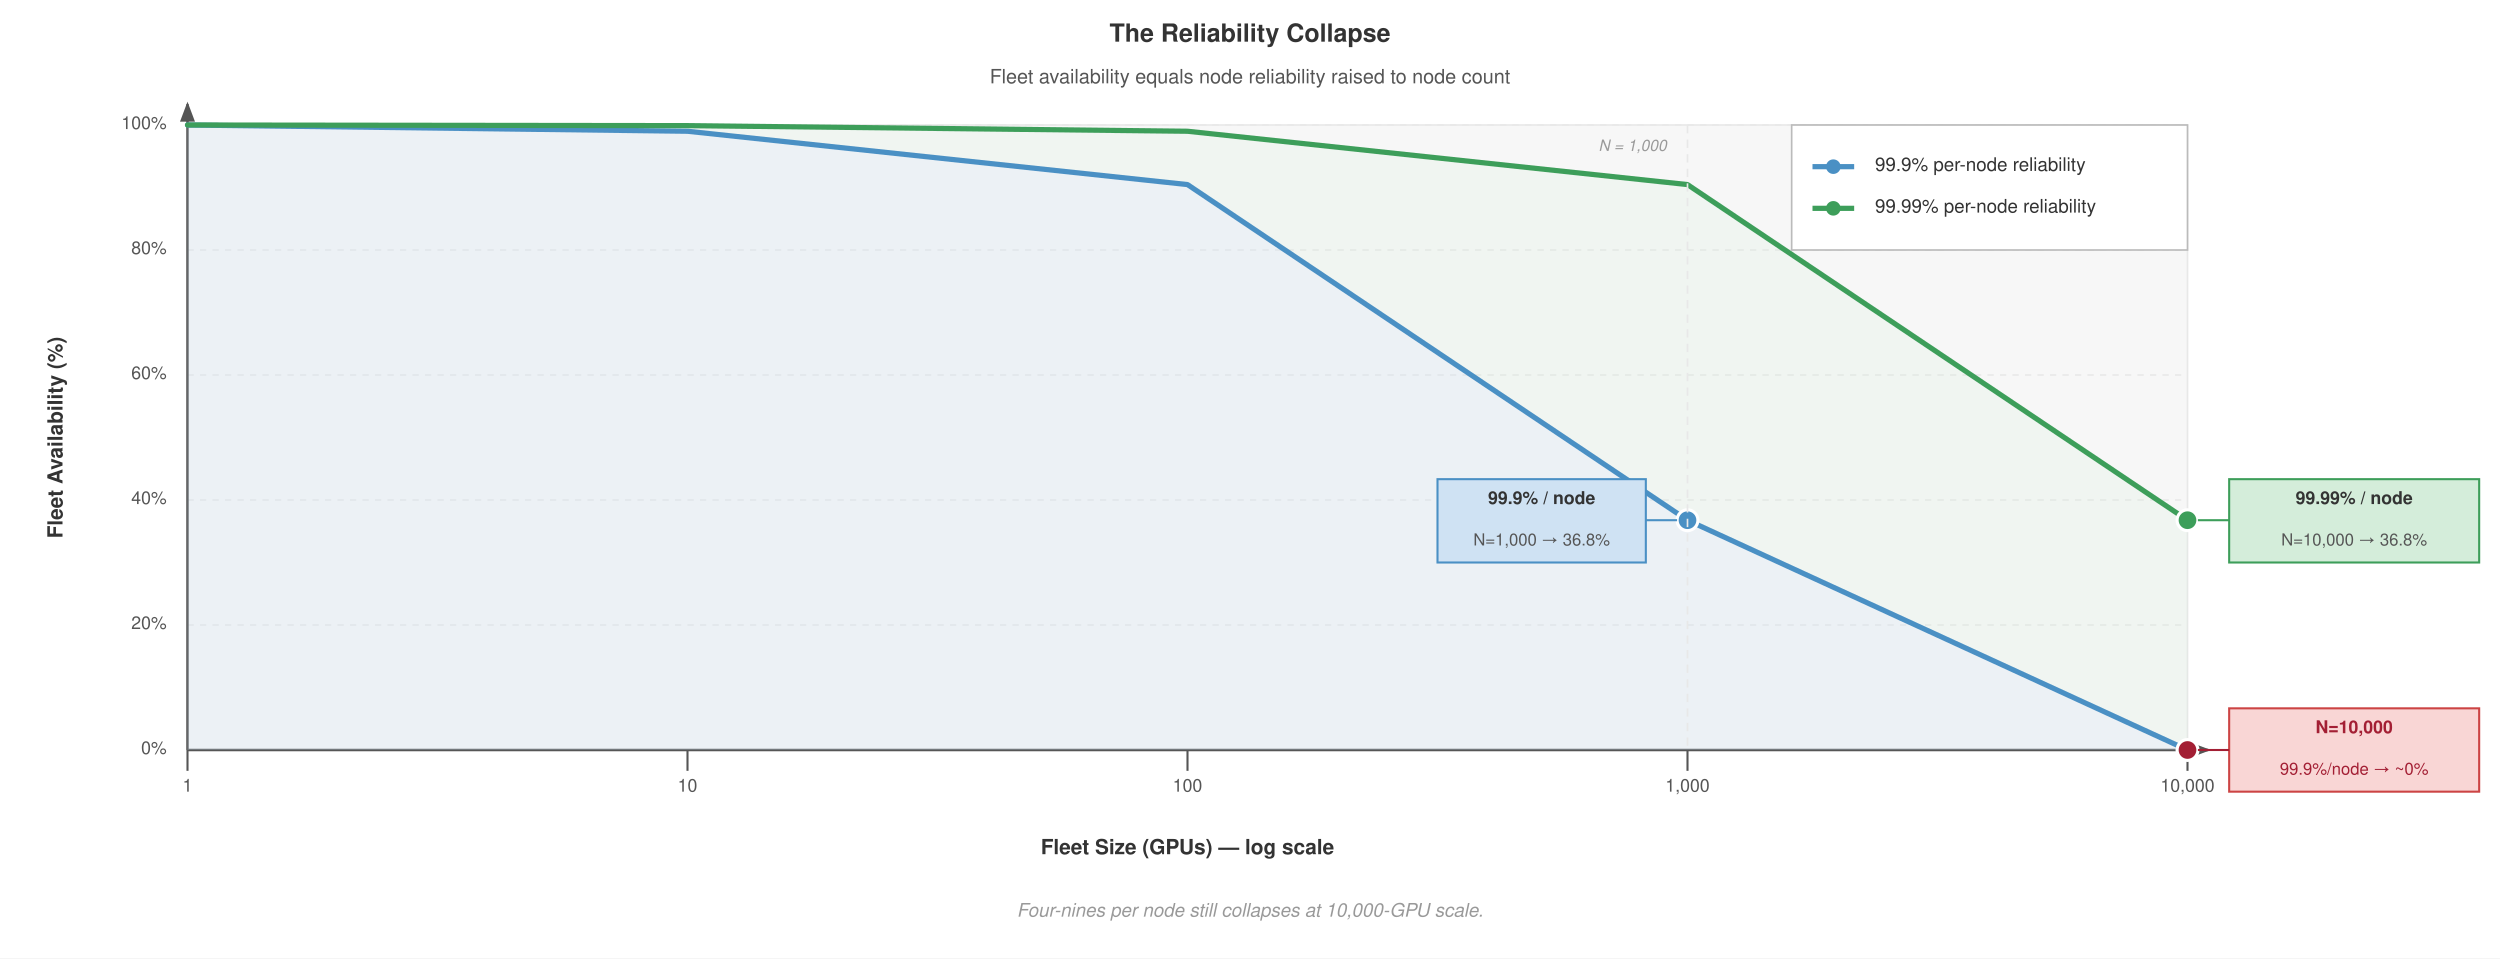
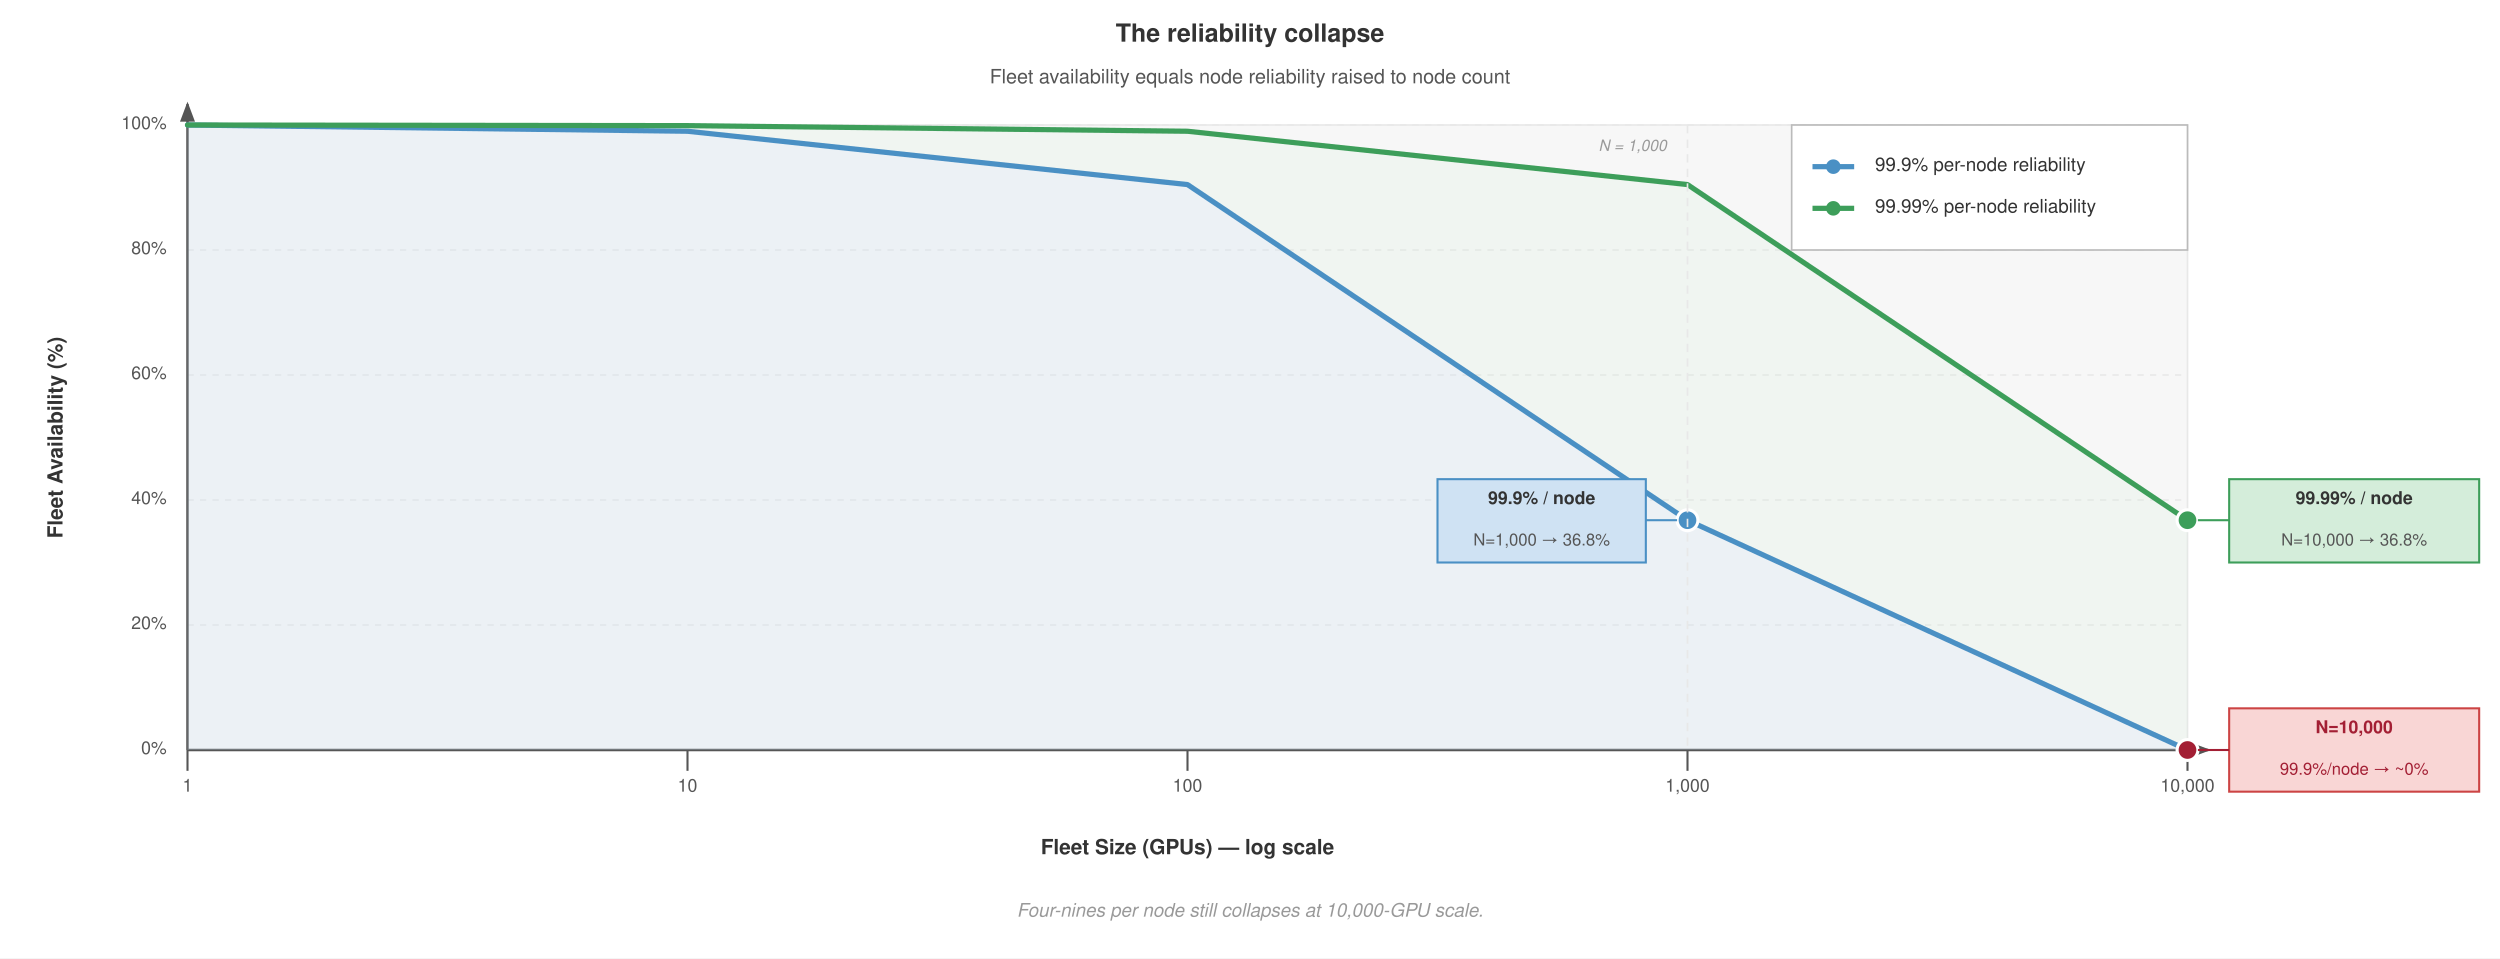
<svg xmlns="http://www.w3.org/2000/svg" font-family="Helvetica Neue, Helvetica, Arial, sans-serif" viewBox="0 0 1200 460">
  <rect width="1200" height="460" fill="#fff" />
  <defs>
    <marker id="arrow" markerWidth="8" markerHeight="6" refX="7" refY="3" orient="auto">
      <path d="M0,0 L8,3 L0,6 Z" fill="#555" />
    </marker>
    <marker id="arrow-red" markerWidth="8" markerHeight="6" refX="7" refY="3" orient="auto">
      <path d="M0,0 L8,3 L0,6 Z" fill="#a31f34" />
    </marker>
    <marker id="arrow-green" markerWidth="8" markerHeight="6" refX="7" refY="3" orient="auto">
      <path d="M0,0 L8,3 L0,6 Z" fill="#3d9e5a" />
    </marker>
  </defs>
-   <text x="600" y="20" text-anchor="middle" font-size="12" font-weight="700" fill="#333">The Reliability Collapse</text>
+   <text x="600" y="20" text-anchor="middle" font-size="12" font-weight="700" fill="#333">The reliability collapse</text>
  <text x="600" y="40" text-anchor="middle" font-size="9.5" fill="#555">Fleet availability equals node reliability raised to node count</text>
  <rect x="90" y="60" width="960" height="300" fill="#f7f7f7" stroke="#e8e8e8" stroke-width="0.8" />
  <line x1="90" y1="60" x2="1050" y2="60" stroke="#e8e8e8" stroke-width="0.8" stroke-dasharray="3,3" />
  <text x="80" y="60" text-anchor="end" font-size="8.5" fill="#555" dominant-baseline="central">100%</text>
  <line x1="90" y1="120" x2="1050" y2="120" stroke="#e8e8e8" stroke-width="0.8" stroke-dasharray="3,3" />
  <text x="80" y="120" text-anchor="end" font-size="8.5" fill="#555" dominant-baseline="central">80%</text>
  <line x1="90" y1="180" x2="1050" y2="180" stroke="#e8e8e8" stroke-width="0.8" stroke-dasharray="3,3" />
  <text x="80" y="180" text-anchor="end" font-size="8.5" fill="#555" dominant-baseline="central">60%</text>
  <line x1="90" y1="240" x2="1050" y2="240" stroke="#e8e8e8" stroke-width="0.8" stroke-dasharray="3,3" />
  <text x="80" y="240" text-anchor="end" font-size="8.5" fill="#555" dominant-baseline="central">40%</text>
  <line x1="90" y1="300" x2="1050" y2="300" stroke="#e8e8e8" stroke-width="0.8" stroke-dasharray="3,3" />
  <text x="80" y="300" text-anchor="end" font-size="8.5" fill="#555" dominant-baseline="central">20%</text>
  <line x1="90" y1="360" x2="1050" y2="360" stroke="#bbb" stroke-width="1.0" />
  <text x="80" y="360" text-anchor="end" font-size="8.5" fill="#555" dominant-baseline="central">0%</text>
  <text x="90" y="380" text-anchor="middle" font-size="8.5" fill="#555">1</text>
  <text x="330" y="380" text-anchor="middle" font-size="8.5" fill="#555">10</text>
  <text x="570" y="380" text-anchor="middle" font-size="8.5" fill="#555">100</text>
  <text x="810" y="380" text-anchor="middle" font-size="8.5" fill="#555">1,000</text>
  <text x="1050" y="380" text-anchor="middle" font-size="8.5" fill="#555">10,000</text>
  <line x1="90" y1="360" x2="90" y2="370" stroke="#555" stroke-width="1.0" />
  <line x1="330" y1="360" x2="330" y2="370" stroke="#555" stroke-width="1.0" />
  <line x1="570" y1="360" x2="570" y2="370" stroke="#555" stroke-width="1.0" />
  <line x1="810" y1="360" x2="810" y2="370" stroke="#555" stroke-width="1.0" />
  <line x1="1050" y1="360" x2="1050" y2="370" stroke="#555" stroke-width="1.0" />
  <text x="570" y="410" text-anchor="middle" font-size="10" font-weight="700" fill="#333">Fleet Size (GPUs) — log scale</text>
  <text x="30" y="210" text-anchor="middle" font-size="10" font-weight="700" fill="#333" transform="rotate(-90, 30, 210)">Fleet Availability (%)</text>
  <line x1="90" y1="360" x2="90" y2="50" stroke="#555" stroke-width="1.2" marker-end="url(#arrow)" />
  <line x1="90" y1="360" x2="1060" y2="360" stroke="#555" stroke-width="1.2" marker-end="url(#arrow)" />
  <polygon points="90,360 90,60 330,63 570,88.6 810,249.7 1050,360" fill="#cfe2f3" fill-opacity="0.25" />
  <polygon points="90,60 330,60.3 570,63 810,88.6 1050,249.7 1050,360 810,249.7 570,88.6 330,63" fill="#d4edda" fill-opacity="0.20" />
  <polyline points="90,60 330,63 570,88.6 810,249.7 1050,360" fill="none" stroke="#4a90c4" stroke-width="2.5" stroke-linejoin="round" stroke-linecap="round" />
  <polyline points="90,60 330,60.3 570,63 810,88.6 1050,249.7" fill="none" stroke="#3d9e5a" stroke-width="2.5" stroke-linejoin="round" stroke-linecap="round" />
  <circle cx="810" cy="249.7" r="5" fill="#4a90c4" stroke="#fff" stroke-width="1.5" />
  <rect x="690" y="230" width="100" height="40" fill="#cfe2f3" stroke="#4a90c4" stroke-width="1.0" />
  <text x="740" y="240" text-anchor="middle" font-size="8.5" font-weight="700" fill="#333" dominant-baseline="central">99.9% / node</text>
  <text x="740" y="260" text-anchor="middle" font-size="8" fill="#555" dominant-baseline="central">N=1,000 → 36.8%</text>
  <line x1="790" y1="249.7" x2="805" y2="249.7" stroke="#4a90c4" stroke-width="1.0" />
  <circle cx="1050" cy="360" r="5" fill="#a31f34" stroke="#fff" stroke-width="1.5" />
  <rect x="1070" y="340" width="120" height="40" fill="#f9d6d5" stroke="#c44" stroke-width="1.0" />
  <text x="1130" y="350" text-anchor="middle" font-size="8.5" font-weight="700" fill="#a31f34" dominant-baseline="central">N=10,000</text>
  <text x="1130" y="370" text-anchor="middle" font-size="8" fill="#a31f34" dominant-baseline="central">99.9%/node → ~0%</text>
  <line x1="1055" y1="360" x2="1070" y2="360" stroke="#a31f34" stroke-width="1.0" />
  <circle cx="1050" cy="249.7" r="5" fill="#3d9e5a" stroke="#fff" stroke-width="1.5" />
  <rect x="1070" y="230" width="120" height="40" fill="#d4edda" stroke="#3d9e5a" stroke-width="1.0" />
  <text x="1130" y="240" text-anchor="middle" font-size="8.5" font-weight="700" fill="#333" dominant-baseline="central">99.99% / node</text>
  <text x="1130" y="260" text-anchor="middle" font-size="8" fill="#555" dominant-baseline="central">N=10,000 → 36.8%</text>
  <line x1="1055" y1="249.7" x2="1070" y2="249.7" stroke="#3d9e5a" stroke-width="1.0" />
  <rect x="860" y="60" width="190" height="60" fill="#fff" stroke="#bbb" stroke-width="0.8" />
  <line x1="870" y1="80" x2="890" y2="80" stroke="#4a90c4" stroke-width="2.5" />
  <circle cx="880" cy="80" r="3.5" fill="#4a90c4" />
  <text x="900" y="80" font-size="9" fill="#333" dominant-baseline="central">99.9% per-node reliability</text>
  <line x1="870" y1="100" x2="890" y2="100" stroke="#3d9e5a" stroke-width="2.5" />
  <circle cx="880" cy="100" r="3.5" fill="#3d9e5a" />
  <text x="900" y="100" font-size="9" fill="#333" dominant-baseline="central">99.99% per-node reliability</text>
  <line x1="810" y1="60" x2="810" y2="360" stroke="#e8e8e8" stroke-dasharray="4,3" stroke-width="0.8" />
  <text x="800" y="70" text-anchor="end" font-size="7.5" fill="#999" font-style="italic" dominant-baseline="central">N = 1,000</text>
  <text x="600" y="440" text-anchor="middle" font-size="9" font-style="italic" fill="#999">Four-nines per node still collapses at 10,000-GPU scale.</text>
</svg>
